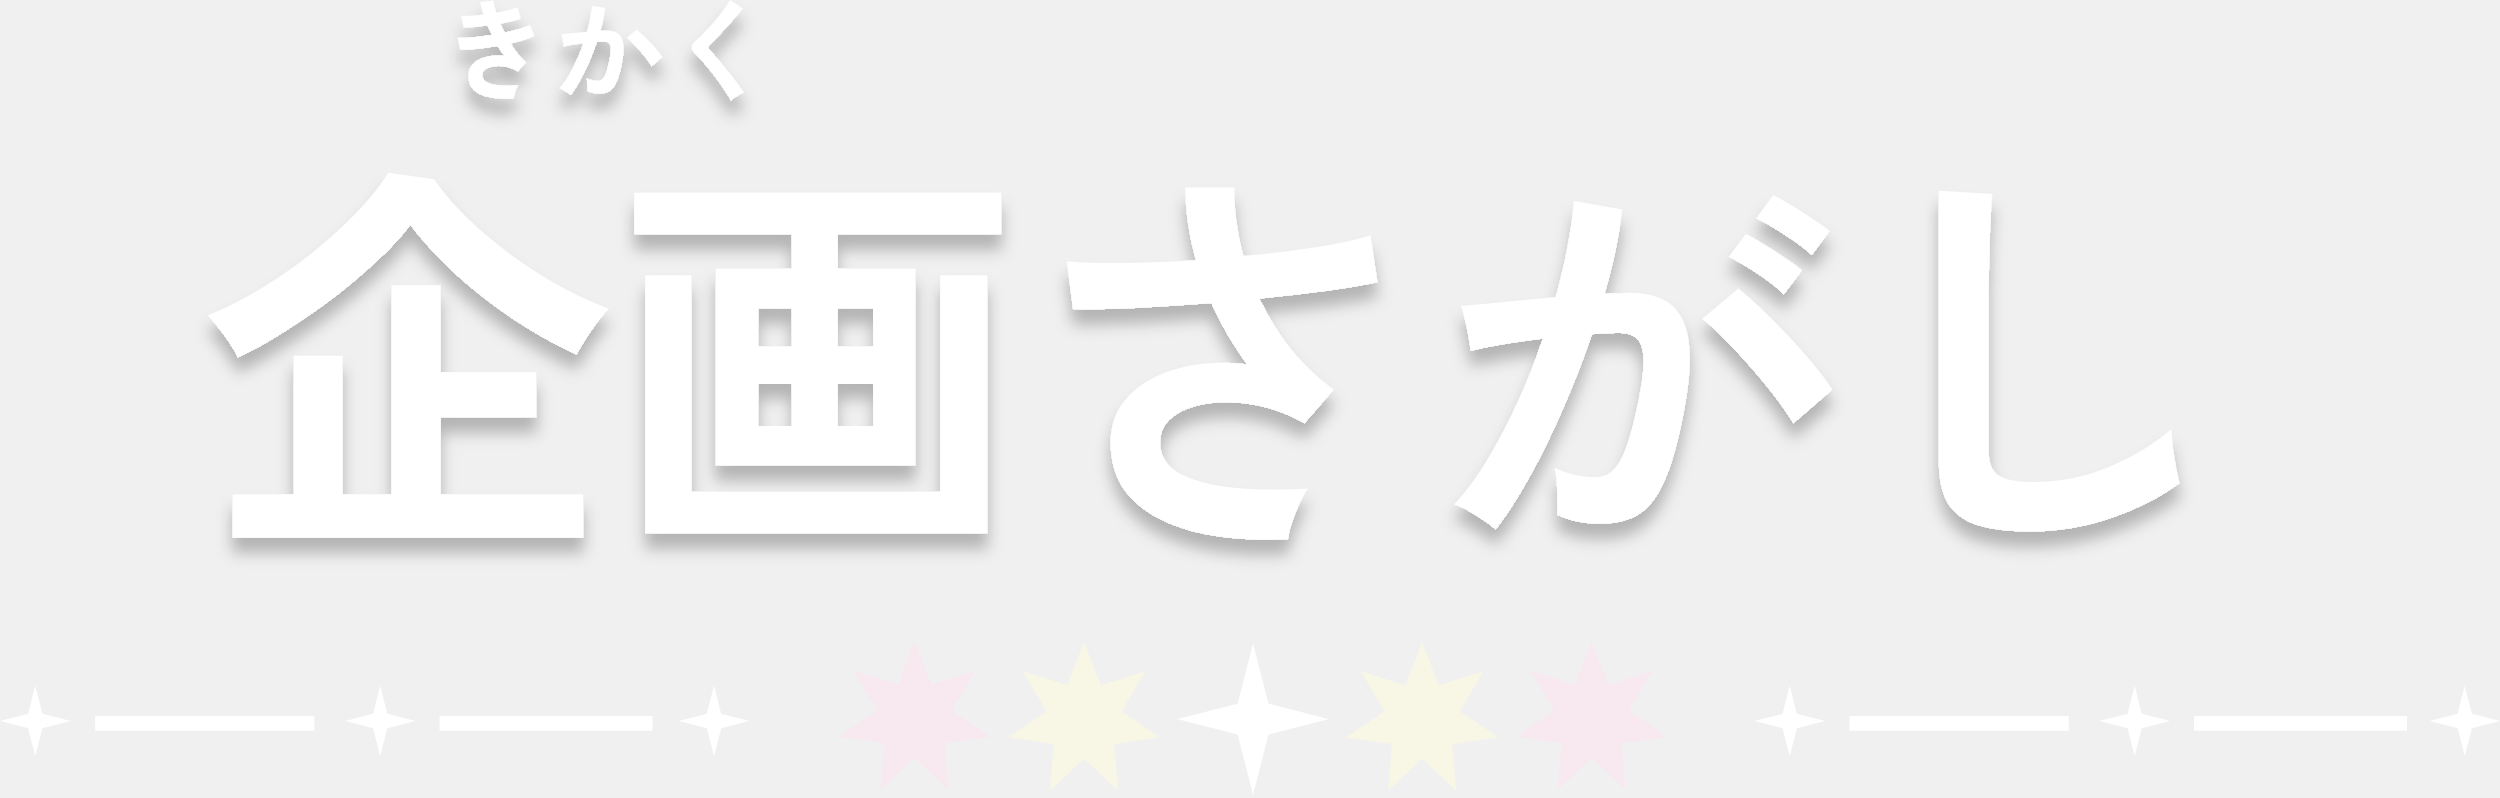
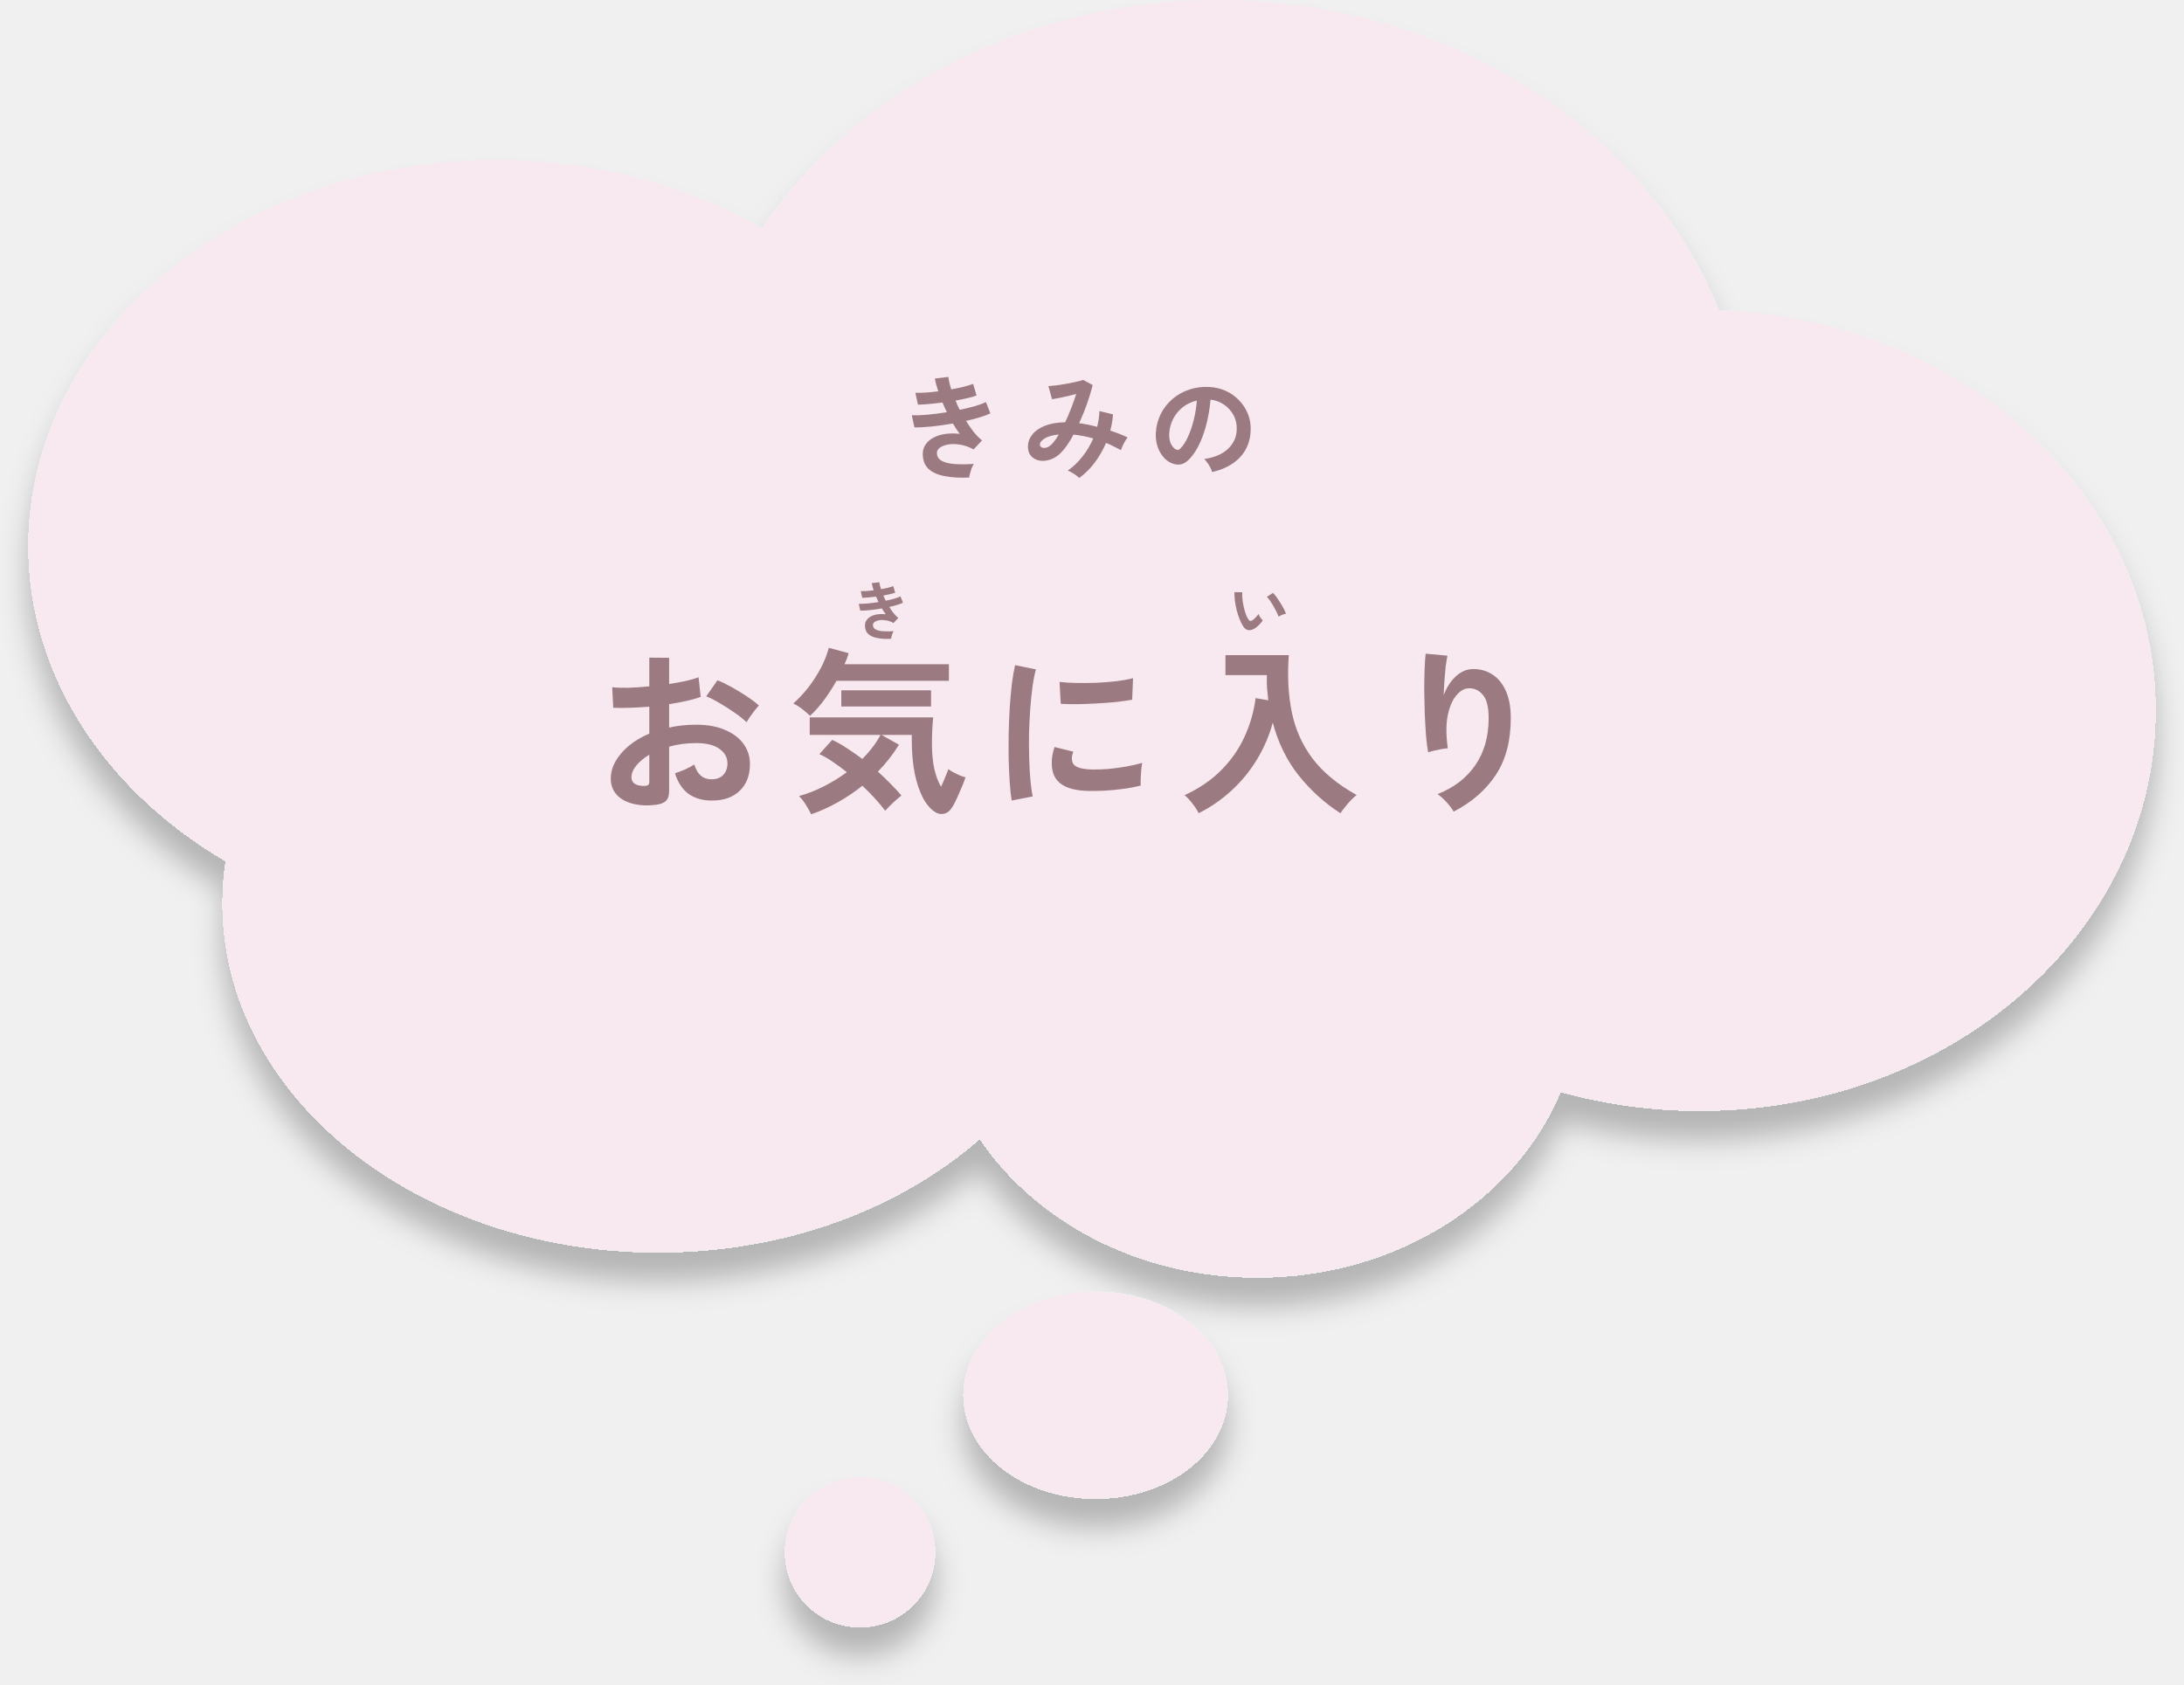
- <svg xmlns="http://www.w3.org/2000/svg" width="674" height="215" viewBox="0 0 674 215" fill="none">
-   <path d="M482.5 184.87L484.453 192.446L492 194.37L484.453 196.323L482.5 203.87L480.576 196.323L473 194.37L480.576 192.446L482.5 184.87Z" fill="white" />
-   <path d="M575.5 184.87L577.424 192.446L585 194.37L577.424 196.323L575.5 203.87L573.576 196.323L566 194.37L573.576 192.446L575.5 184.87Z" fill="white" />
-   <path d="M591.511 195.03H648.922" stroke="white" stroke-width="4" stroke-miterlimit="10" />
-   <path d="M664.5 184.87L666.424 192.446L674 194.37L666.424 196.323L664.5 203.87L662.547 196.323L655 194.37L662.547 192.446L664.5 184.87Z" fill="white" />
-   <path d="M498.64 195.03H557.74" stroke="white" stroke-width="4" stroke-miterlimit="10" />
-   <path d="M9.5 184.87L11.453 192.446L19 194.37L11.453 196.323L9.5 203.87L7.576 196.323L0 194.37L7.576 192.446L9.5 184.87Z" fill="white" />
-   <path d="M102.5 184.87L104.424 192.446L112 194.37L104.424 196.323L102.5 203.87L100.576 196.323L93 194.37L100.576 192.446L102.5 184.87Z" fill="white" />
-   <path d="M118.511 195.03H175.922" stroke="white" stroke-width="4" stroke-miterlimit="10" />
-   <path d="M192.5 184.87L194.424 192.446L202 194.37L194.424 196.323L192.5 203.87L190.547 196.323L183 194.37L190.547 192.446L192.5 184.87Z" fill="white" />
-   <path d="M25.64 195.03H84.74" stroke="white" stroke-width="4" stroke-miterlimit="10" />
-   <path d="M337.824 173.467L341.986 189.71L358.228 193.871L341.986 198.033L337.824 214.275L333.663 198.033L317.42 193.871L333.663 189.71L337.824 173.467Z" fill="white" />
-   <path d="M383.394 173.063L387.907 184.74L399.865 180.982L393.543 191.817L403.939 198.805L391.542 200.614L392.542 213.116L383.394 204.53L374.263 213.116L375.264 200.614L362.849 198.805L373.245 191.817L366.923 180.982L378.881 184.74L383.394 173.063Z" fill="#F8F6E5" />
-   <path d="M292.255 173.063L296.767 184.74L308.725 180.982L302.404 191.817L312.799 198.805L300.385 200.614L301.386 213.116L292.255 204.53L283.106 213.116L284.107 200.614L271.71 198.805L282.105 191.817L275.784 180.982L287.742 184.74L292.255 173.063Z" fill="#F8F6E5" />
-   <path d="M246.545 172.87L251.057 184.547L263.015 180.789L256.694 191.624L267.089 198.612L254.675 200.421L255.676 212.923L246.545 204.337L237.396 212.923L238.397 200.421L226 198.612L236.395 191.624L230.074 180.789L242.032 184.547L246.545 172.87Z" fill="#F7E9EF" />
-   <path d="M429.104 172.87L433.617 184.547L445.575 180.789L439.253 191.624L449.649 198.612L437.234 200.421L438.235 212.923L429.104 204.337L419.955 212.923L420.956 200.421L408.559 198.612L418.955 191.624L412.633 180.789L424.591 184.547L429.104 172.87Z" fill="#F7E9EF" />
-   <g filter="url(#filter0_d_0_1)">
-     <path d="M62.711 144.937V133.261H79.233V95.92H92.341V133.261H105.559V76.864H118.777V100.326H144.552V112.443H118.777V133.261H157.219V144.937H62.711ZM64.142 96.361C63.408 94.745 62.233 92.836 60.618 90.633C59.002 88.43 57.46 86.558 55.991 85.015C60.544 83.253 65.244 80.903 70.091 77.966C75.011 75.028 79.71 71.761 84.19 68.162C88.669 64.564 92.708 60.893 96.306 57.148C99.904 53.402 102.695 49.878 104.678 46.573L117.014 48.336C119.511 51.934 122.559 55.495 126.157 59.02C129.829 62.471 133.794 65.776 138.053 68.933C142.312 72.018 146.682 74.808 151.161 77.305C155.64 79.728 159.973 81.711 164.159 83.253C162.543 84.868 160.891 86.925 159.202 89.421C157.513 91.918 156.265 93.974 155.457 95.59C149.729 92.946 144.038 89.752 138.384 86.007C132.803 82.262 127.626 78.223 122.852 73.89C118.079 69.484 114.004 65.041 110.626 60.562C108.423 63.573 105.449 66.804 101.704 70.255C98.032 73.707 93.993 77.121 89.587 80.499C85.181 83.804 80.738 86.851 76.259 89.642C71.853 92.432 67.814 94.672 64.142 96.361ZM193.018 125.44V72.458H213.506V63.096H170.988V51.97H269.903V63.096H225.843V72.458H246.771V125.44H193.018ZM173.962 143.725V74.221H186.409V132.6H253.49V74.221H266.158V143.725H173.962ZM225.843 114.866H235.426V103.521H225.843V114.866ZM204.363 114.866H213.506V103.521H204.363V114.866ZM225.843 93.387H235.426V83.143H225.843V93.387ZM204.363 93.387H213.506V83.143H204.363V93.387ZM347.228 145.378C340.986 145.671 335.001 145.451 329.274 144.717C323.546 143.982 318.442 142.587 313.963 140.531C309.483 138.475 305.922 135.721 303.278 132.27C300.708 128.745 299.423 124.412 299.423 119.272C299.423 114.279 301.075 110.093 304.38 106.715C307.684 103.264 312.127 100.804 317.708 99.335C323.289 97.793 329.457 97.426 336.213 98.233C334.377 95.663 332.651 93.02 331.036 90.303C329.42 87.512 327.952 84.648 326.63 81.711C319.58 82.225 312.751 82.665 306.142 83.033C299.533 83.326 293.915 83.437 289.289 83.363L287.637 70.476C291.676 70.843 296.779 70.99 302.948 70.916C309.189 70.843 315.688 70.586 322.444 70.145C320.535 63.389 319.58 56.854 319.58 50.538H332.798C332.725 53.623 332.908 56.744 333.349 59.901C333.79 62.985 334.414 66.033 335.222 69.044C342.271 68.383 348.843 67.575 354.938 66.62C361.107 65.666 365.953 64.601 369.478 63.426L371.351 76.093C367.899 76.828 363.347 77.599 357.692 78.406C352.111 79.141 346.053 79.838 339.517 80.499C341.794 85.199 344.584 89.678 347.889 93.938C351.267 98.123 355.159 101.832 359.565 105.063L351.634 114.095C348.476 112.259 345.135 110.864 341.61 109.909C338.086 108.955 334.597 108.477 331.146 108.477C327.768 108.404 324.684 108.771 321.893 109.579C319.103 110.387 316.863 111.598 315.174 113.214C313.559 114.829 312.751 116.849 312.751 119.272C312.751 122.87 314.513 125.661 318.038 127.643C321.636 129.553 326.446 130.838 332.468 131.499C338.563 132.086 345.282 132.16 352.625 131.719C351.818 132.821 351.01 134.252 350.202 136.015C349.468 137.704 348.807 139.393 348.219 141.082C347.705 142.771 347.375 144.203 347.228 145.378ZM403.184 142.734C402.523 142.073 401.495 141.265 400.1 140.311C398.705 139.356 397.273 138.475 395.804 137.667C394.335 136.859 393.087 136.309 392.059 136.015C395.143 132.71 398.117 128.708 400.981 124.009C403.845 119.235 406.562 114.058 409.132 108.477C411.702 102.896 413.979 97.169 415.962 91.294C412.216 91.735 408.582 92.249 405.057 92.836C401.605 93.424 398.741 94.011 396.465 94.599C396.392 93.644 396.208 92.359 395.914 90.743C395.621 89.128 395.29 87.549 394.923 86.007C394.556 84.391 394.189 83.216 393.821 82.482C395.51 82.335 397.713 82.151 400.43 81.931C403.147 81.638 406.158 81.344 409.463 81.05C412.767 80.683 416.072 80.389 419.376 80.169C420.698 75.543 421.763 71.026 422.571 66.62C423.452 62.141 424.039 57.992 424.333 54.173L437.331 56.487C436.963 59.864 436.376 63.499 435.568 67.391C434.76 71.21 433.769 75.139 432.594 79.177C434.063 79.104 435.385 79.067 436.56 79.067C437.735 78.994 438.763 78.957 439.644 78.957C442.581 78.957 445.188 79.434 447.464 80.389C449.814 81.27 451.687 82.886 453.082 85.236C454.477 87.512 455.285 90.707 455.505 94.819C455.726 98.858 455.248 104.035 454.073 110.35C452.605 118.281 450.916 124.486 449.007 128.965C447.171 133.445 444.858 136.602 442.067 138.438C439.277 140.274 435.715 141.192 431.383 141.192C426.977 141.192 423.121 140.384 419.817 138.769C419.89 137.006 419.89 134.877 419.817 132.38C419.743 129.883 419.523 127.827 419.156 126.212C422.828 127.827 426.426 128.635 429.951 128.635C431.713 128.635 433.218 128.157 434.467 127.203C435.789 126.175 437.037 124.192 438.212 121.255C439.387 118.244 440.562 113.838 441.737 108.037C442.838 102.676 443.279 98.711 443.058 96.141C442.838 93.497 442.141 91.771 440.966 90.963C439.791 90.156 438.322 89.752 436.56 89.752C434.503 89.752 432.043 89.862 429.18 90.082C426.903 96.912 424.296 103.631 421.359 110.24C418.495 116.849 415.484 122.98 412.327 128.635C409.242 134.216 406.195 138.915 403.184 142.734ZM483.484 114.095C482.309 112.112 480.693 109.762 478.637 107.045C476.581 104.328 474.341 101.611 471.918 98.894C469.494 96.104 467.145 93.57 464.868 91.294C462.592 88.944 460.609 87.182 458.92 86.007L468.613 77.856C470.376 79.177 472.432 80.977 474.782 83.253C477.132 85.456 479.555 87.879 482.052 90.523C484.548 93.166 486.861 95.773 488.991 98.344C491.121 100.914 492.773 103.153 493.948 105.063L483.484 114.095ZM488.44 68.713C486.458 66.877 483.998 65.041 481.06 63.206C478.196 61.296 475.663 59.864 473.46 58.91L478.086 52.631C479.335 53.219 480.913 54.1 482.823 55.275C484.805 56.45 486.751 57.698 488.661 59.02C490.643 60.268 492.185 61.37 493.287 62.325L488.44 68.713ZM480.95 79.288C479.041 77.452 476.618 75.579 473.68 73.67C470.816 71.761 468.283 70.292 466.08 69.264L470.706 63.096C471.954 63.683 473.533 64.601 475.443 65.849C477.425 67.024 479.371 68.273 481.281 69.594C483.19 70.843 484.695 71.944 485.797 72.899L480.95 79.288ZM547.371 143.285C541.496 143.285 536.723 142.697 533.051 141.522C529.453 140.347 526.809 138.365 525.12 135.574C523.505 132.784 522.697 129.002 522.697 124.229V51.42L537.127 52.301C536.98 53.549 536.833 55.642 536.686 58.579C536.539 61.517 536.429 64.674 536.356 68.052C536.282 70.769 536.209 73.743 536.135 76.975C536.135 80.206 536.135 83.767 536.135 87.659V121.585C536.135 124.816 537.016 127.019 538.779 128.194C540.615 129.369 543.772 129.957 548.252 129.957C555.448 129.957 562.241 128.598 568.629 125.881C575.092 123.164 580.673 119.786 585.372 115.747C585.446 117.142 585.593 118.831 585.813 120.814C586.107 122.723 586.4 124.559 586.694 126.322C587.061 128.011 587.355 129.332 587.575 130.287C582.288 134.106 576.12 137.227 569.07 139.65C562.094 142.073 554.861 143.285 547.371 143.285Z" fill="white" />
+ <svg xmlns="http://www.w3.org/2000/svg" width="306" height="236" viewBox="0 0 306 236" fill="none">
+   <g filter="url(#filter0_d_686_1054)">
+     <path d="M302 99.515C302 69.31 274.84 44.679 240.806 43.446C230.571 18.129 203.064 0 170.737 0C143.54 0 119.755 12.833 106.797 31.982C96.22 25.948 83.39 22.413 69.56 22.413C33.353 22.413 4 46.637 4 76.518C4 94.74 14.915 110.857 31.644 120.661C31.349 122.611 31.197 124.597 31.197 126.61C31.197 153.603 58.512 175.485 92.207 175.485C110.058 175.485 126.119 169.343 137.276 159.553C145.163 171.198 159.632 179 176.174 179C195.67 179 212.284 168.164 218.643 152.975C224.785 154.702 231.332 155.634 238.126 155.634C273.403 155.634 302 130.509 302 99.515Z" fill="#F7E9EF" />
+     <path d="M120.5 228C126.299 228 131 223.299 131 217.5C131 211.701 126.299 207 120.5 207C114.701 207 110 211.701 110 217.5C110 223.299 114.701 228 120.5 228Z" fill="#F7E9EF" />
+     <path d="M153.5 210C163.717 210 172 203.508 172 195.5C172 187.492 163.717 181 153.5 181C143.283 181 135 187.492 135 195.5C135 203.508 143.283 210 153.5 210Z" fill="#F7E9EF" />
  </g>
-   <g filter="url(#filter1_d_0_1)">
-     <path d="M138.5 26.58C136.06 26.7 133.92 26.58 132.08 26.22C130.24 25.88 128.81 25.24 127.79 24.3C126.79 23.34 126.29 22.03 126.29 20.37C126.29 19.41 126.55 18.57 127.07 17.85C127.59 17.11 128.3 16.51 129.2 16.05C130.1 15.59 131.13 15.28 132.29 15.12C133.47 14.96 134.71 14.96 136.01 15.12C135.69 14.7 135.38 14.26 135.08 13.8C134.78 13.34 134.49 12.87 134.21 12.39C132.33 12.71 130.49 12.97 128.69 13.17C126.91 13.35 125.38 13.43 124.1 13.41L123.41 10.23C124.53 10.27 125.91 10.22 127.55 10.08C129.19 9.92 130.88 9.7 132.62 9.42C132.2 8.56 131.82 7.71 131.48 6.87C130.28 7.03 129.11 7.16 127.97 7.26C126.85 7.36 125.87 7.42 125.03 7.44L124.34 4.32C125.16 4.34 126.09 4.32 127.13 4.26C128.19 4.18 129.27 4.07 130.37 3.93C129.93 2.63 129.63 1.51 129.47 0.57L133.01 0.15C133.11 1.05 133.37 2.14 133.79 3.42C134.91 3.22 135.97 3 136.97 2.76C137.99 2.5 138.84 2.24 139.52 1.98L140.42 5.04C139.76 5.28 138.95 5.51 137.99 5.73C137.03 5.95 136 6.16 134.9 6.36C135.06 6.76 135.23 7.17 135.41 7.59C135.61 7.99 135.81 8.39 136.01 8.79C137.47 8.49 138.8 8.17 140 7.83C141.22 7.47 142.18 7.11 142.88 6.75L144.05 9.72C143.31 10.08 142.38 10.43 141.26 10.77C140.16 11.11 138.96 11.42 137.66 11.7C138.3 12.74 138.97 13.71 139.67 14.61C140.39 15.49 141.12 16.23 141.86 16.83L139.64 19.2C138.5 18.56 137.36 18.15 136.22 17.97C135.1 17.77 134.07 17.74 133.13 17.88C132.19 18.02 131.43 18.29 130.85 18.69C130.29 19.09 130.01 19.57 130.01 20.13C130.01 21.05 130.43 21.74 131.27 22.2C132.13 22.66 133.29 22.94 134.75 23.04C136.21 23.14 137.86 23.13 139.7 23.01C139.5 23.31 139.31 23.69 139.13 24.15C138.97 24.59 138.83 25.03 138.71 25.47C138.59 25.91 138.52 26.28 138.5 26.58ZM153.83 25.62C153.65 25.44 153.37 25.22 152.99 24.96C152.61 24.72 152.22 24.49 151.82 24.27C151.42 24.05 151.08 23.9 150.8 23.82C151.64 22.92 152.45 21.83 153.23 20.55C154.01 19.25 154.75 17.84 155.45 16.32C156.15 14.8 156.77 13.24 157.31 11.64C156.29 11.76 155.3 11.9 154.34 12.06C153.4 12.22 152.62 12.38 152 12.54C151.98 12.28 151.93 11.93 151.85 11.49C151.77 11.05 151.68 10.62 151.58 10.2C151.48 9.76 151.38 9.43 151.28 9.21C151.74 9.17 152.34 9.12 153.08 9.06C153.82 9 154.64 8.93 155.54 8.85C156.44 8.75 157.34 8.67 158.24 8.61C158.6 7.35 158.89 6.12 159.11 4.92C159.35 3.7 159.51 2.57 159.59 1.53L163.13 2.16C163.03 3.08 162.87 4.07 162.65 5.13C162.43 6.17 162.16 7.24 161.84 8.34C162.24 8.32 162.6 8.31 162.92 8.31C163.24 8.29 163.52 8.28 163.76 8.28C164.56 8.28 165.27 8.41 165.89 8.67C166.53 8.91 167.04 9.35 167.42 9.99C167.8 10.61 168.02 11.48 168.08 12.6C168.14 13.7 168.01 15.11 167.69 16.83C167.29 18.99 166.83 20.68 166.31 21.9C165.81 23.12 165.18 23.98 164.42 24.48C163.66 24.98 162.69 25.23 161.51 25.23C160.95 25.23 160.4 25.17 159.86 25.05C159.32 24.95 158.82 24.78 158.36 24.54C158.38 24.08 158.38 23.51 158.36 22.83C158.34 22.15 158.28 21.59 158.18 21.15C159.18 21.59 160.16 21.81 161.12 21.81C161.6 21.81 162.01 21.68 162.35 21.42C162.71 21.14 163.05 20.6 163.37 19.8C163.69 18.98 164.01 17.78 164.33 16.2C164.63 14.74 164.75 13.66 164.69 12.96C164.63 12.24 164.44 11.77 164.12 11.55C163.8 11.33 163.4 11.22 162.92 11.22C162.36 11.22 161.69 11.25 160.91 11.31C160.29 13.17 159.58 15 158.78 16.8C158 18.6 157.18 20.26 156.32 21.78C155.48 23.3 154.65 24.58 153.83 25.62ZM175.7 17.85C175.38 17.31 174.94 16.67 174.38 15.93C173.82 15.19 173.21 14.45 172.55 13.71C171.89 12.95 171.25 12.26 170.63 11.64C170.01 11 169.47 10.52 169.01 10.2L171.65 7.98C172.13 8.34 172.69 8.83 173.33 9.45C173.97 10.05 174.63 10.71 175.31 11.43C175.99 12.15 176.62 12.86 177.2 13.56C177.78 14.26 178.23 14.87 178.55 15.39L175.7 17.85ZM197.06 27.12C196.7 26.38 196.21 25.55 195.59 24.63C194.99 23.69 194.32 22.73 193.58 21.75C192.86 20.75 192.12 19.78 191.36 18.84C190.6 17.9 189.88 17.06 189.2 16.32C188.54 15.56 187.97 14.96 187.49 14.52C186.81 13.86 186.47 13.28 186.47 12.78C186.47 12.26 186.8 11.72 187.46 11.16C187.96 10.72 188.55 10.16 189.23 9.48C189.91 8.8 190.62 8.05 191.36 7.23C192.1 6.41 192.82 5.57 193.52 4.71C194.24 3.85 194.88 3.02 195.44 2.22C196.02 1.4 196.47 0.66 196.79 0L200.21 2.31C199.77 2.91 199.16 3.65 198.38 4.53C197.62 5.41 196.8 6.33 195.92 7.29C195.06 8.23 194.22 9.13 193.4 9.99C192.58 10.83 191.88 11.53 191.3 12.09C190.84 12.55 190.86 13.04 191.36 13.56C191.8 14 192.34 14.59 192.98 15.33C193.64 16.05 194.33 16.86 195.05 17.76C195.79 18.64 196.52 19.53 197.24 20.43C197.96 21.33 198.61 22.18 199.19 22.98C199.77 23.76 200.23 24.41 200.57 24.93C200.25 25.05 199.86 25.24 199.4 25.5C198.94 25.76 198.49 26.03 198.05 26.31C197.63 26.61 197.3 26.88 197.06 27.12Z" fill="white" />
-   </g>
+   <path d="M91.875 112.775C90.642 112.925 89.55 112.867 88.6 112.6C87.65 112.35 86.908 111.925 86.375 111.325C85.842 110.725 85.575 109.975 85.575 109.075C85.575 107.892 86.05 106.733 87 105.6C87.967 104.45 89.292 103.517 90.975 102.8V99.025C90.058 99.092 89.167 99.142 88.3 99.175C87.45 99.208 86.658 99.208 85.925 99.175L85.775 96.3C86.408 96.367 87.183 96.392 88.1 96.375C89.017 96.342 89.975 96.275 90.975 96.175V92.15L93.75 92.175V95.85C94.583 95.717 95.358 95.575 96.075 95.425C96.808 95.258 97.408 95.083 97.875 94.9L98.175 97.65C97.592 97.867 96.917 98.058 96.15 98.225C95.383 98.392 94.583 98.542 93.75 98.675V101.95C94.333 101.817 94.942 101.717 95.575 101.65C96.208 101.583 96.867 101.55 97.55 101.55C99.15 101.55 100.508 101.8 101.625 102.3C102.758 102.783 103.617 103.442 104.2 104.275C104.783 105.092 105.075 106.017 105.075 107.05C105.075 108.65 104.592 109.908 103.625 110.825C102.658 111.742 101.35 112.192 99.7 112.175C98.417 112.175 97.333 111.858 96.45 111.225C95.583 110.575 94.958 109.617 94.575 108.35C94.958 108.233 95.425 108.058 95.975 107.825C96.525 107.575 96.958 107.342 97.275 107.125C97.692 108.508 98.492 109.2 99.675 109.2C100.408 109.2 100.967 108.992 101.35 108.575C101.733 108.142 101.925 107.608 101.925 106.975C101.925 106.158 101.558 105.483 100.825 104.95C100.092 104.4 98.992 104.125 97.525 104.125C96.192 104.125 94.933 104.292 93.75 104.625V110.85C93.75 111.467 93.608 111.917 93.325 112.2C93.042 112.5 92.558 112.692 91.875 112.775ZM104.6 101.2C104.2 100.8 103.658 100.367 102.975 99.9C102.292 99.417 101.592 98.967 100.875 98.55C100.158 98.117 99.517 97.792 98.95 97.575L100.525 95.325C101.125 95.558 101.783 95.875 102.5 96.275C103.217 96.675 103.917 97.1 104.6 97.55C105.283 98 105.858 98.433 106.325 98.85C106.158 99.033 105.95 99.283 105.7 99.6C105.467 99.917 105.242 100.225 105.025 100.525C104.825 100.825 104.683 101.05 104.6 101.2ZM90.075 110.125C90.392 110.142 90.617 110.108 90.75 110.025C90.9 109.942 90.975 109.792 90.975 109.575V105.75C90.208 106.217 89.6 106.725 89.15 107.275C88.7 107.825 88.475 108.375 88.475 108.925C88.475 109.308 88.617 109.6 88.9 109.8C89.183 110 89.575 110.108 90.075 110.125ZM113.65 114.1C113.5 113.767 113.258 113.333 112.925 112.8C112.608 112.283 112.283 111.867 111.95 111.55C113.15 111.217 114.317 110.758 115.45 110.175C116.6 109.592 117.667 108.933 118.65 108.2C117.983 107.667 117.317 107.175 116.65 106.725C116 106.275 115.383 105.925 114.8 105.675L116.6 103.675C117.283 103.992 117.975 104.383 118.675 104.85C119.392 105.317 120.108 105.817 120.825 106.35C121.908 105.25 122.758 104.125 123.375 102.975H113.45V100.525H130.75C130.7 100.958 130.658 101.5 130.625 102.15C130.592 102.783 130.575 103.475 130.575 104.225C130.575 105.558 130.683 106.725 130.9 107.725C131.133 108.725 131.45 109.567 131.85 110.25C132.083 109.75 132.292 109.267 132.475 108.8C132.675 108.333 132.808 107.992 132.875 107.775C133.025 107.892 133.233 108.025 133.5 108.175C133.783 108.325 134.083 108.475 134.4 108.625C134.733 108.758 135.025 108.858 135.275 108.925C135.192 109.192 135.067 109.533 134.9 109.95C134.733 110.35 134.55 110.775 134.35 111.225C134.167 111.658 133.983 112.058 133.8 112.425C133.617 112.792 133.45 113.075 133.3 113.275C133.017 113.692 132.667 113.942 132.25 114.025C131.85 114.108 131.475 114.05 131.125 113.85C130.442 113.45 129.842 112.775 129.325 111.825C128.825 110.858 128.433 109.692 128.15 108.325C127.883 106.942 127.75 105.425 127.75 103.775V102.975H123.5L125.95 104.35C125.15 105.667 124.167 106.925 123 108.125C123.633 108.692 124.225 109.258 124.775 109.825C125.342 110.392 125.85 110.942 126.3 111.475C125.917 111.775 125.517 112.117 125.1 112.5C124.683 112.9 124.325 113.267 124.025 113.6C123.658 113.117 123.2 112.567 122.65 111.95C122.1 111.333 121.492 110.717 120.825 110.1C119.742 110.967 118.592 111.742 117.375 112.425C116.158 113.108 114.917 113.667 113.65 114.1ZM113.5 100.3C113.183 100 112.833 99.7 112.45 99.4C112.067 99.083 111.633 98.808 111.15 98.575C111.9 97.908 112.608 97.15 113.275 96.3C113.942 95.433 114.525 94.525 115.025 93.575C115.525 92.608 115.892 91.675 116.125 90.775L118.9 91.525C118.833 91.775 118.75 92.033 118.65 92.3C118.55 92.55 118.442 92.808 118.325 93.075H132.95V95.4H117.2C116.683 96.317 116.108 97.208 115.475 98.075C114.842 98.925 114.183 99.667 113.5 100.3ZM117.875 99V96.725H130.45V99H117.875ZM141.75 112.175C141.633 111.492 141.542 110.658 141.475 109.675C141.408 108.675 141.358 107.592 141.325 106.425C141.308 105.242 141.308 104.025 141.325 102.775C141.358 101.525 141.408 100.308 141.475 99.125C141.558 97.925 141.658 96.817 141.775 95.8C141.908 94.783 142.058 93.917 142.225 93.2L145.15 93.8C144.967 94.4 144.808 95.183 144.675 96.15C144.542 97.1 144.433 98.15 144.35 99.3C144.267 100.433 144.208 101.6 144.175 102.8C144.158 104 144.167 105.167 144.2 106.3C144.233 107.433 144.292 108.458 144.375 109.375C144.458 110.292 144.567 111.033 144.7 111.6L141.75 112.175ZM152.375 110.825C149.492 110.742 147.858 109.8 147.475 108C147.375 107.55 147.342 107.05 147.375 106.5C147.408 105.95 147.533 105.342 147.75 104.675L150.375 105.325C150.258 105.642 150.192 105.925 150.175 106.175C150.175 106.425 150.208 106.65 150.275 106.85C150.492 107.45 151.375 107.775 152.925 107.825C153.675 107.842 154.475 107.817 155.325 107.75C156.192 107.667 157.033 107.55 157.85 107.4C158.683 107.25 159.408 107.083 160.025 106.9C159.992 107.133 159.95 107.45 159.9 107.85C159.867 108.25 159.842 108.658 159.825 109.075C159.808 109.475 159.808 109.808 159.825 110.075C159.042 110.275 158.2 110.433 157.3 110.55C156.417 110.667 155.542 110.75 154.675 110.8C153.825 110.833 153.058 110.842 152.375 110.825ZM148.625 98.625L148.45 95.55C149.083 95.633 149.858 95.683 150.775 95.7C151.692 95.717 152.642 95.708 153.625 95.675C154.625 95.625 155.575 95.55 156.475 95.45C157.392 95.333 158.15 95.192 158.75 95.025L158.625 98.05C157.958 98.167 157.183 98.275 156.3 98.375C155.417 98.458 154.5 98.525 153.55 98.575C152.617 98.625 151.717 98.658 150.85 98.675C150 98.675 149.258 98.658 148.625 98.625ZM167.95 113.95C167.733 113.517 167.442 113.067 167.075 112.6C166.725 112.133 166.358 111.742 165.975 111.425C168.025 110.475 169.733 109.308 171.1 107.925C172.483 106.542 173.567 104.992 174.35 103.275C175.15 101.558 175.675 99.742 175.925 97.825L177.7 98.125C177.633 97.558 177.575 96.983 177.525 96.4C177.492 95.817 177.483 95.217 177.5 94.6H171.7V91.8H180.575C180.358 94.733 180.5 97.408 181 99.825C181.5 102.242 182.475 104.408 183.925 106.325C185.392 108.242 187.442 109.933 190.075 111.4C189.708 111.683 189.308 112.075 188.875 112.575C188.442 113.075 188.083 113.533 187.8 113.95C185.583 112.517 183.642 110.758 181.975 108.675C180.308 106.592 179.092 104.117 178.325 101.25C177.842 103.067 177.108 104.783 176.125 106.4C175.158 108 173.983 109.442 172.6 110.725C171.217 112.008 169.667 113.083 167.95 113.95ZM203.675 113.725C203.442 113.325 203.108 112.883 202.675 112.4C202.242 111.933 201.825 111.558 201.425 111.275C203.708 110.375 205.467 109.025 206.7 107.225C207.95 105.425 208.575 103.225 208.575 100.625C208.575 99.042 208.292 97.942 207.725 97.325C207.175 96.692 206.508 96.4 205.725 96.45C205.108 96.483 204.533 96.833 204 97.5C203.467 98.15 203.075 99.092 202.825 100.325C202.592 101.558 202.6 103.067 202.85 104.85C202.617 104.867 202.308 104.908 201.925 104.975C201.558 105.042 201.2 105.117 200.85 105.2C200.517 105.283 200.267 105.358 200.1 105.425C199.983 104.808 199.883 104.033 199.8 103.1C199.733 102.167 199.675 101.158 199.625 100.075C199.592 98.992 199.567 97.908 199.55 96.825C199.55 95.742 199.567 94.742 199.6 93.825C199.633 92.908 199.683 92.167 199.75 91.6L202.8 91.875C202.717 92.275 202.633 92.792 202.55 93.425C202.483 94.042 202.425 94.7 202.375 95.4C202.325 96.1 202.292 96.775 202.275 97.425C202.658 96.375 203.208 95.508 203.925 94.825C204.658 94.125 205.467 93.767 206.35 93.75C207.367 93.733 208.275 93.983 209.075 94.5C209.875 95 210.508 95.767 210.975 96.8C211.442 97.817 211.675 99.092 211.675 100.625C211.675 103.842 210.967 106.508 209.55 108.625C208.15 110.725 206.192 112.425 203.675 113.725Z" fill="#9B7A81" />
+   <path d="M135.8 66.912C134.499 66.976 133.357 66.912 132.376 66.72C131.395 66.539 130.632 66.197 130.088 65.696C129.555 65.184 129.288 64.485 129.288 63.6C129.288 63.088 129.427 62.64 129.704 62.256C129.981 61.861 130.36 61.541 130.84 61.296C131.32 61.051 131.869 60.885 132.488 60.8C133.117 60.715 133.779 60.715 134.472 60.8C134.301 60.576 134.136 60.341 133.976 60.096C133.816 59.851 133.661 59.6 133.512 59.344C132.509 59.515 131.528 59.653 130.568 59.76C129.619 59.856 128.803 59.899 128.12 59.888L127.752 58.192C128.349 58.213 129.085 58.187 129.96 58.112C130.835 58.027 131.736 57.909 132.664 57.76C132.44 57.301 132.237 56.848 132.056 56.4C131.416 56.485 130.792 56.555 130.184 56.608C129.587 56.661 129.064 56.693 128.616 56.704L128.248 55.04C128.685 55.051 129.181 55.04 129.736 55.008C130.301 54.965 130.877 54.907 131.464 54.832C131.229 54.139 131.069 53.541 130.984 53.04L132.872 52.816C132.925 53.296 133.064 53.877 133.288 54.56C133.885 54.453 134.451 54.336 134.984 54.208C135.528 54.069 135.981 53.931 136.344 53.792L136.824 55.424C136.472 55.552 136.04 55.675 135.528 55.792C135.016 55.909 134.467 56.021 133.88 56.128C133.965 56.341 134.056 56.56 134.152 56.784C134.259 56.997 134.365 57.211 134.472 57.424C135.251 57.264 135.96 57.093 136.6 56.912C137.251 56.72 137.763 56.528 138.136 56.336L138.76 57.92C138.365 58.112 137.869 58.299 137.272 58.48C136.685 58.661 136.045 58.827 135.352 58.976C135.693 59.531 136.051 60.048 136.424 60.528C136.808 60.997 137.197 61.392 137.592 61.712L136.408 62.976C135.8 62.635 135.192 62.416 134.584 62.32C133.987 62.213 133.437 62.197 132.936 62.272C132.435 62.347 132.029 62.491 131.72 62.704C131.421 62.917 131.272 63.173 131.272 63.472C131.272 63.963 131.496 64.331 131.944 64.576C132.403 64.821 133.021 64.971 133.8 65.024C134.579 65.077 135.459 65.072 136.44 65.008C136.333 65.168 136.232 65.371 136.136 65.616C136.051 65.851 135.976 66.085 135.912 66.32C135.848 66.555 135.811 66.752 135.8 66.912ZM151.208 66.976C151.037 66.795 150.787 66.597 150.456 66.384C150.136 66.181 149.853 66.032 149.608 65.936C150.365 65.413 151.048 64.763 151.656 63.984C152.275 63.195 152.781 62.347 153.176 61.44C152.717 61.301 152.253 61.189 151.784 61.104C151.315 61.008 150.856 60.939 150.408 60.896C150.131 61.419 149.843 61.899 149.544 62.336C149.256 62.763 148.963 63.125 148.664 63.424C148.216 63.883 147.725 64.203 147.192 64.384C146.669 64.565 146.163 64.619 145.672 64.544C145.192 64.459 144.797 64.251 144.488 63.92C144.179 63.589 144.024 63.147 144.024 62.592C144.024 61.973 144.227 61.408 144.632 60.896C145.037 60.384 145.624 59.973 146.392 59.664C147.171 59.355 148.12 59.189 149.24 59.168C149.528 58.56 149.805 57.915 150.072 57.232C150.339 56.549 150.579 55.872 150.792 55.2C150.397 55.307 149.981 55.413 149.544 55.52C149.117 55.616 148.712 55.701 148.328 55.776C147.955 55.851 147.645 55.904 147.4 55.936L146.888 54.096C147.165 54.085 147.523 54.053 147.96 54C148.397 53.947 148.856 53.877 149.336 53.792C149.827 53.707 150.285 53.616 150.712 53.52C151.149 53.424 151.496 53.328 151.752 53.232L153.096 53.952C152.915 54.699 152.659 55.547 152.328 56.496C151.997 57.445 151.619 58.379 151.192 59.296C151.597 59.349 152.008 59.419 152.424 59.504C152.851 59.589 153.283 59.691 153.72 59.808C153.816 59.435 153.891 59.067 153.944 58.704C153.997 58.331 154.029 57.963 154.04 57.6L155.944 58.064C155.891 58.811 155.763 59.568 155.56 60.336C155.987 60.475 156.403 60.624 156.808 60.784C157.224 60.944 157.619 61.115 157.992 61.296C157.885 61.424 157.768 61.595 157.64 61.808C157.512 62.021 157.395 62.245 157.288 62.48C157.192 62.704 157.112 62.901 157.048 63.072C156.717 62.891 156.376 62.715 156.024 62.544C155.683 62.363 155.331 62.203 154.968 62.064C154.552 63.035 154.024 63.952 153.384 64.816C152.744 65.669 152.019 66.389 151.208 66.976ZM145.704 62.368C145.725 62.507 145.816 62.619 145.976 62.704C146.136 62.779 146.333 62.789 146.568 62.736C146.813 62.683 147.075 62.523 147.352 62.256C147.501 62.107 147.661 61.915 147.832 61.68C148.003 61.445 148.173 61.179 148.344 60.88C147.437 60.976 146.76 61.173 146.312 61.472C145.864 61.76 145.661 62.059 145.704 62.368ZM169.832 66.144C169.789 65.973 169.709 65.771 169.592 65.536C169.475 65.301 169.336 65.077 169.176 64.864C169.027 64.64 168.877 64.459 168.728 64.32C170.189 64.096 171.299 63.621 172.056 62.896C172.824 62.16 173.229 61.296 173.272 60.304C173.315 59.515 173.171 58.811 172.84 58.192C172.509 57.573 172.056 57.072 171.48 56.688C170.915 56.304 170.291 56.075 169.608 56C169.523 56.992 169.363 58.005 169.128 59.04C168.893 60.075 168.573 61.045 168.168 61.952C167.773 62.859 167.288 63.627 166.712 64.256C166.275 64.725 165.848 64.997 165.432 65.072C165.027 65.147 164.595 65.088 164.136 64.896C163.688 64.704 163.293 64.4 162.952 63.984C162.611 63.568 162.349 63.077 162.168 62.512C161.987 61.936 161.912 61.323 161.944 60.672C161.997 59.701 162.227 58.816 162.632 58.016C163.037 57.205 163.581 56.507 164.264 55.92C164.947 55.333 165.731 54.891 166.616 54.592C167.501 54.293 168.445 54.171 169.448 54.224C170.259 54.267 171.021 54.448 171.736 54.768C172.451 55.088 173.075 55.531 173.608 56.096C174.152 56.651 174.568 57.296 174.856 58.032C175.155 58.768 175.277 59.573 175.224 60.448C175.149 61.909 174.637 63.136 173.688 64.128C172.739 65.109 171.453 65.781 169.832 66.144ZM164.632 62.912C164.749 62.997 164.872 63.04 165 63.04C165.128 63.04 165.256 62.976 165.384 62.848C165.768 62.464 166.12 61.92 166.44 61.216C166.771 60.512 167.043 59.717 167.256 58.832C167.48 57.947 167.624 57.045 167.688 56.128C166.952 56.299 166.296 56.608 165.72 57.056C165.155 57.504 164.707 58.048 164.376 58.688C164.045 59.317 163.859 60.011 163.816 60.768C163.795 61.269 163.859 61.707 164.008 62.08C164.168 62.443 164.376 62.72 164.632 62.912Z" fill="#9B7A81" />
+   <path d="M124.85 89.513C124.118 89.549 123.476 89.513 122.924 89.405C122.372 89.303 121.943 89.111 121.637 88.829C121.337 88.541 121.187 88.148 121.187 87.65C121.187 87.362 121.265 87.11 121.421 86.894C121.577 86.672 121.79 86.492 122.06 86.354C122.33 86.216 122.639 86.123 122.987 86.075C123.341 86.027 123.713 86.027 124.103 86.075C124.007 85.949 123.914 85.817 123.824 85.679C123.734 85.541 123.647 85.4 123.563 85.256C122.999 85.352 122.447 85.43 121.907 85.49C121.373 85.544 120.914 85.568 120.53 85.562L120.323 84.608C120.659 84.62 121.073 84.605 121.565 84.563C122.057 84.515 122.564 84.449 123.086 84.365C122.96 84.107 122.846 83.852 122.744 83.6C122.384 83.648 122.033 83.687 121.691 83.717C121.355 83.747 121.061 83.765 120.809 83.771L120.602 82.835C120.848 82.841 121.127 82.835 121.439 82.817C121.757 82.793 122.081 82.76 122.411 82.718C122.279 82.328 122.189 81.992 122.141 81.71L123.203 81.584C123.233 81.854 123.311 82.181 123.437 82.565C123.773 82.505 124.091 82.439 124.391 82.367C124.697 82.289 124.952 82.211 125.156 82.133L125.426 83.051C125.228 83.123 124.985 83.192 124.697 83.258C124.409 83.324 124.1 83.387 123.77 83.447C123.818 83.567 123.869 83.69 123.923 83.816C123.983 83.936 124.043 84.056 124.103 84.176C124.541 84.086 124.94 83.99 125.3 83.888C125.666 83.78 125.954 83.672 126.164 83.564L126.515 84.455C126.293 84.563 126.014 84.668 125.678 84.77C125.348 84.872 124.988 84.965 124.598 85.049C124.79 85.361 124.991 85.652 125.201 85.922C125.417 86.186 125.636 86.408 125.858 86.588L125.192 87.299C124.85 87.107 124.508 86.984 124.166 86.93C123.83 86.87 123.521 86.861 123.239 86.903C122.957 86.945 122.729 87.026 122.555 87.146C122.387 87.266 122.303 87.41 122.303 87.578C122.303 87.854 122.429 88.061 122.681 88.199C122.939 88.337 123.287 88.421 123.725 88.451C124.163 88.481 124.658 88.478 125.21 88.442C125.15 88.532 125.093 88.646 125.039 88.784C124.991 88.916 124.949 89.048 124.913 89.18C124.877 89.312 124.856 89.423 124.85 89.513Z" fill="#9B7A81" />
+   <path d="M175.744 88.091C175.444 88.259 175.162 88.328 174.898 88.298C174.634 88.262 174.4 88.091 174.196 87.785C174.01 87.497 173.839 87.158 173.683 86.768C173.527 86.378 173.392 85.964 173.278 85.526C173.17 85.088 173.086 84.65 173.026 84.212C172.972 83.774 172.948 83.363 172.954 82.979L174.052 82.988C174.034 83.282 174.043 83.603 174.079 83.951C174.115 84.299 174.172 84.65 174.25 85.004C174.328 85.358 174.421 85.688 174.529 85.994C174.637 86.294 174.754 86.546 174.88 86.75C174.964 86.894 175.054 86.978 175.15 87.002C175.252 87.02 175.36 86.993 175.474 86.921C175.618 86.825 175.768 86.693 175.924 86.525C176.086 86.357 176.221 86.195 176.329 86.039C176.359 86.129 176.407 86.231 176.473 86.345C176.545 86.459 176.62 86.57 176.698 86.678C176.782 86.786 176.857 86.873 176.923 86.939C176.761 87.179 176.575 87.401 176.365 87.605C176.161 87.809 175.954 87.971 175.744 88.091ZM179.146 86.408C179.086 86.234 178.993 86.018 178.867 85.76C178.741 85.502 178.597 85.235 178.435 84.959C178.273 84.677 178.111 84.419 177.949 84.185C177.787 83.945 177.637 83.759 177.499 83.627L178.363 83.078C178.513 83.228 178.678 83.429 178.858 83.681C179.044 83.933 179.224 84.203 179.398 84.491C179.578 84.773 179.737 85.049 179.875 85.319C180.013 85.583 180.112 85.808 180.172 85.994C179.986 86.03 179.797 86.087 179.605 86.165C179.419 86.243 179.266 86.324 179.146 86.408Z" fill="#9B7A81" />
  <defs>
-     <filter id="filter0_d_0_1" x="51.991" y="46.573" width="539.584" height="107.245" filterUnits="userSpaceOnUse" color-interpolation-filters="sRGB">
+     <filter id="filter0_d_686_1054" x="0" y="0" width="306" height="236" filterUnits="userSpaceOnUse" color-interpolation-filters="sRGB">
      <feFlood flood-opacity="0" result="BackgroundImageFix" />
      <feColorMatrix in="SourceAlpha" type="matrix" values="0 0 0 0 0 0 0 0 0 0 0 0 0 0 0 0 0 0 127 0" result="hardAlpha" />
      <feOffset dy="4" />
      <feGaussianBlur stdDeviation="2" />
      <feComposite in2="hardAlpha" operator="out" />
      <feColorMatrix type="matrix" values="0 0 0 0 0 0 0 0 0 0 0 0 0 0 0 0 0 0 0.25 0" />
-       <feBlend mode="normal" in2="BackgroundImageFix" result="effect1_dropShadow_0_1" />
-       <feBlend mode="normal" in="SourceGraphic" in2="effect1_dropShadow_0_1" result="shape" />
-     </filter>
-     <filter id="filter1_d_0_1" x="119.41" y="0" width="85.16" height="35.12" filterUnits="userSpaceOnUse" color-interpolation-filters="sRGB">
-       <feFlood flood-opacity="0" result="BackgroundImageFix" />
-       <feColorMatrix in="SourceAlpha" type="matrix" values="0 0 0 0 0 0 0 0 0 0 0 0 0 0 0 0 0 0 127 0" result="hardAlpha" />
-       <feOffset dy="4" />
-       <feGaussianBlur stdDeviation="2" />
-       <feComposite in2="hardAlpha" operator="out" />
-       <feColorMatrix type="matrix" values="0 0 0 0 0 0 0 0 0 0 0 0 0 0 0 0 0 0 0.25 0" />
-       <feBlend mode="normal" in2="BackgroundImageFix" result="effect1_dropShadow_0_1" />
-       <feBlend mode="normal" in="SourceGraphic" in2="effect1_dropShadow_0_1" result="shape" />
+       <feBlend mode="normal" in2="BackgroundImageFix" result="effect1_dropShadow_686_1054" />
+       <feBlend mode="normal" in="SourceGraphic" in2="effect1_dropShadow_686_1054" result="shape" />
    </filter>
  </defs>
</svg>
